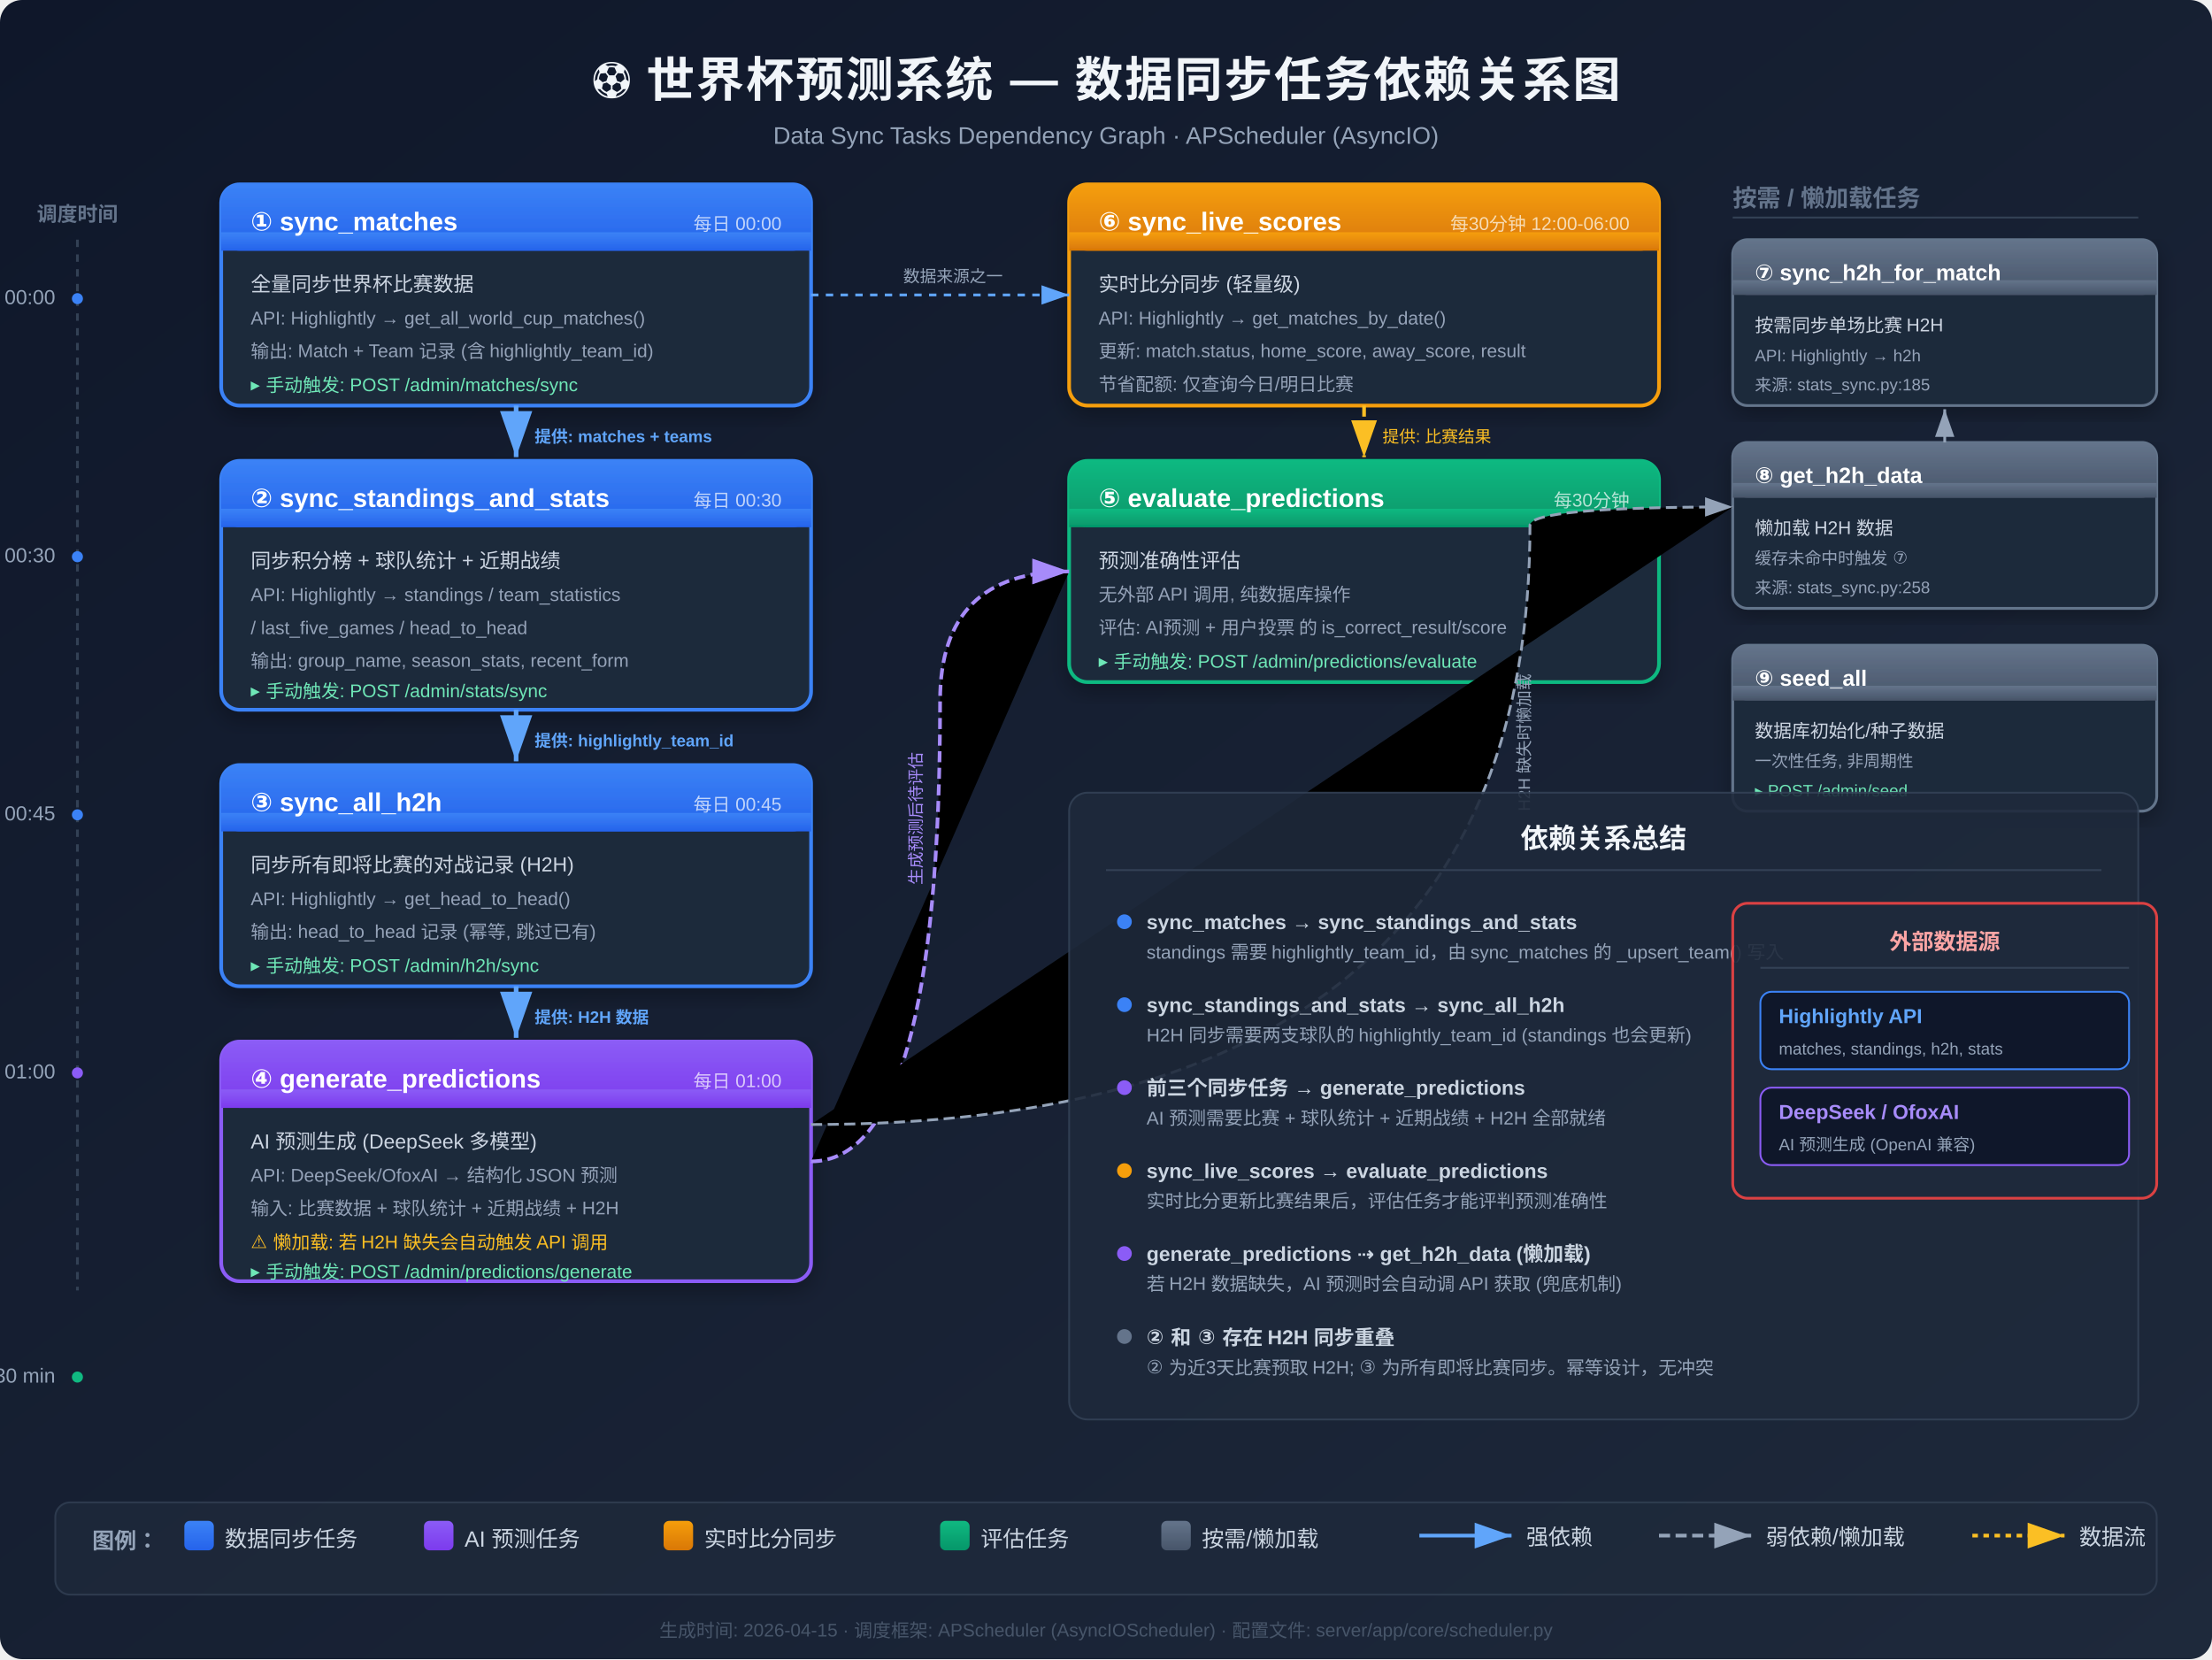
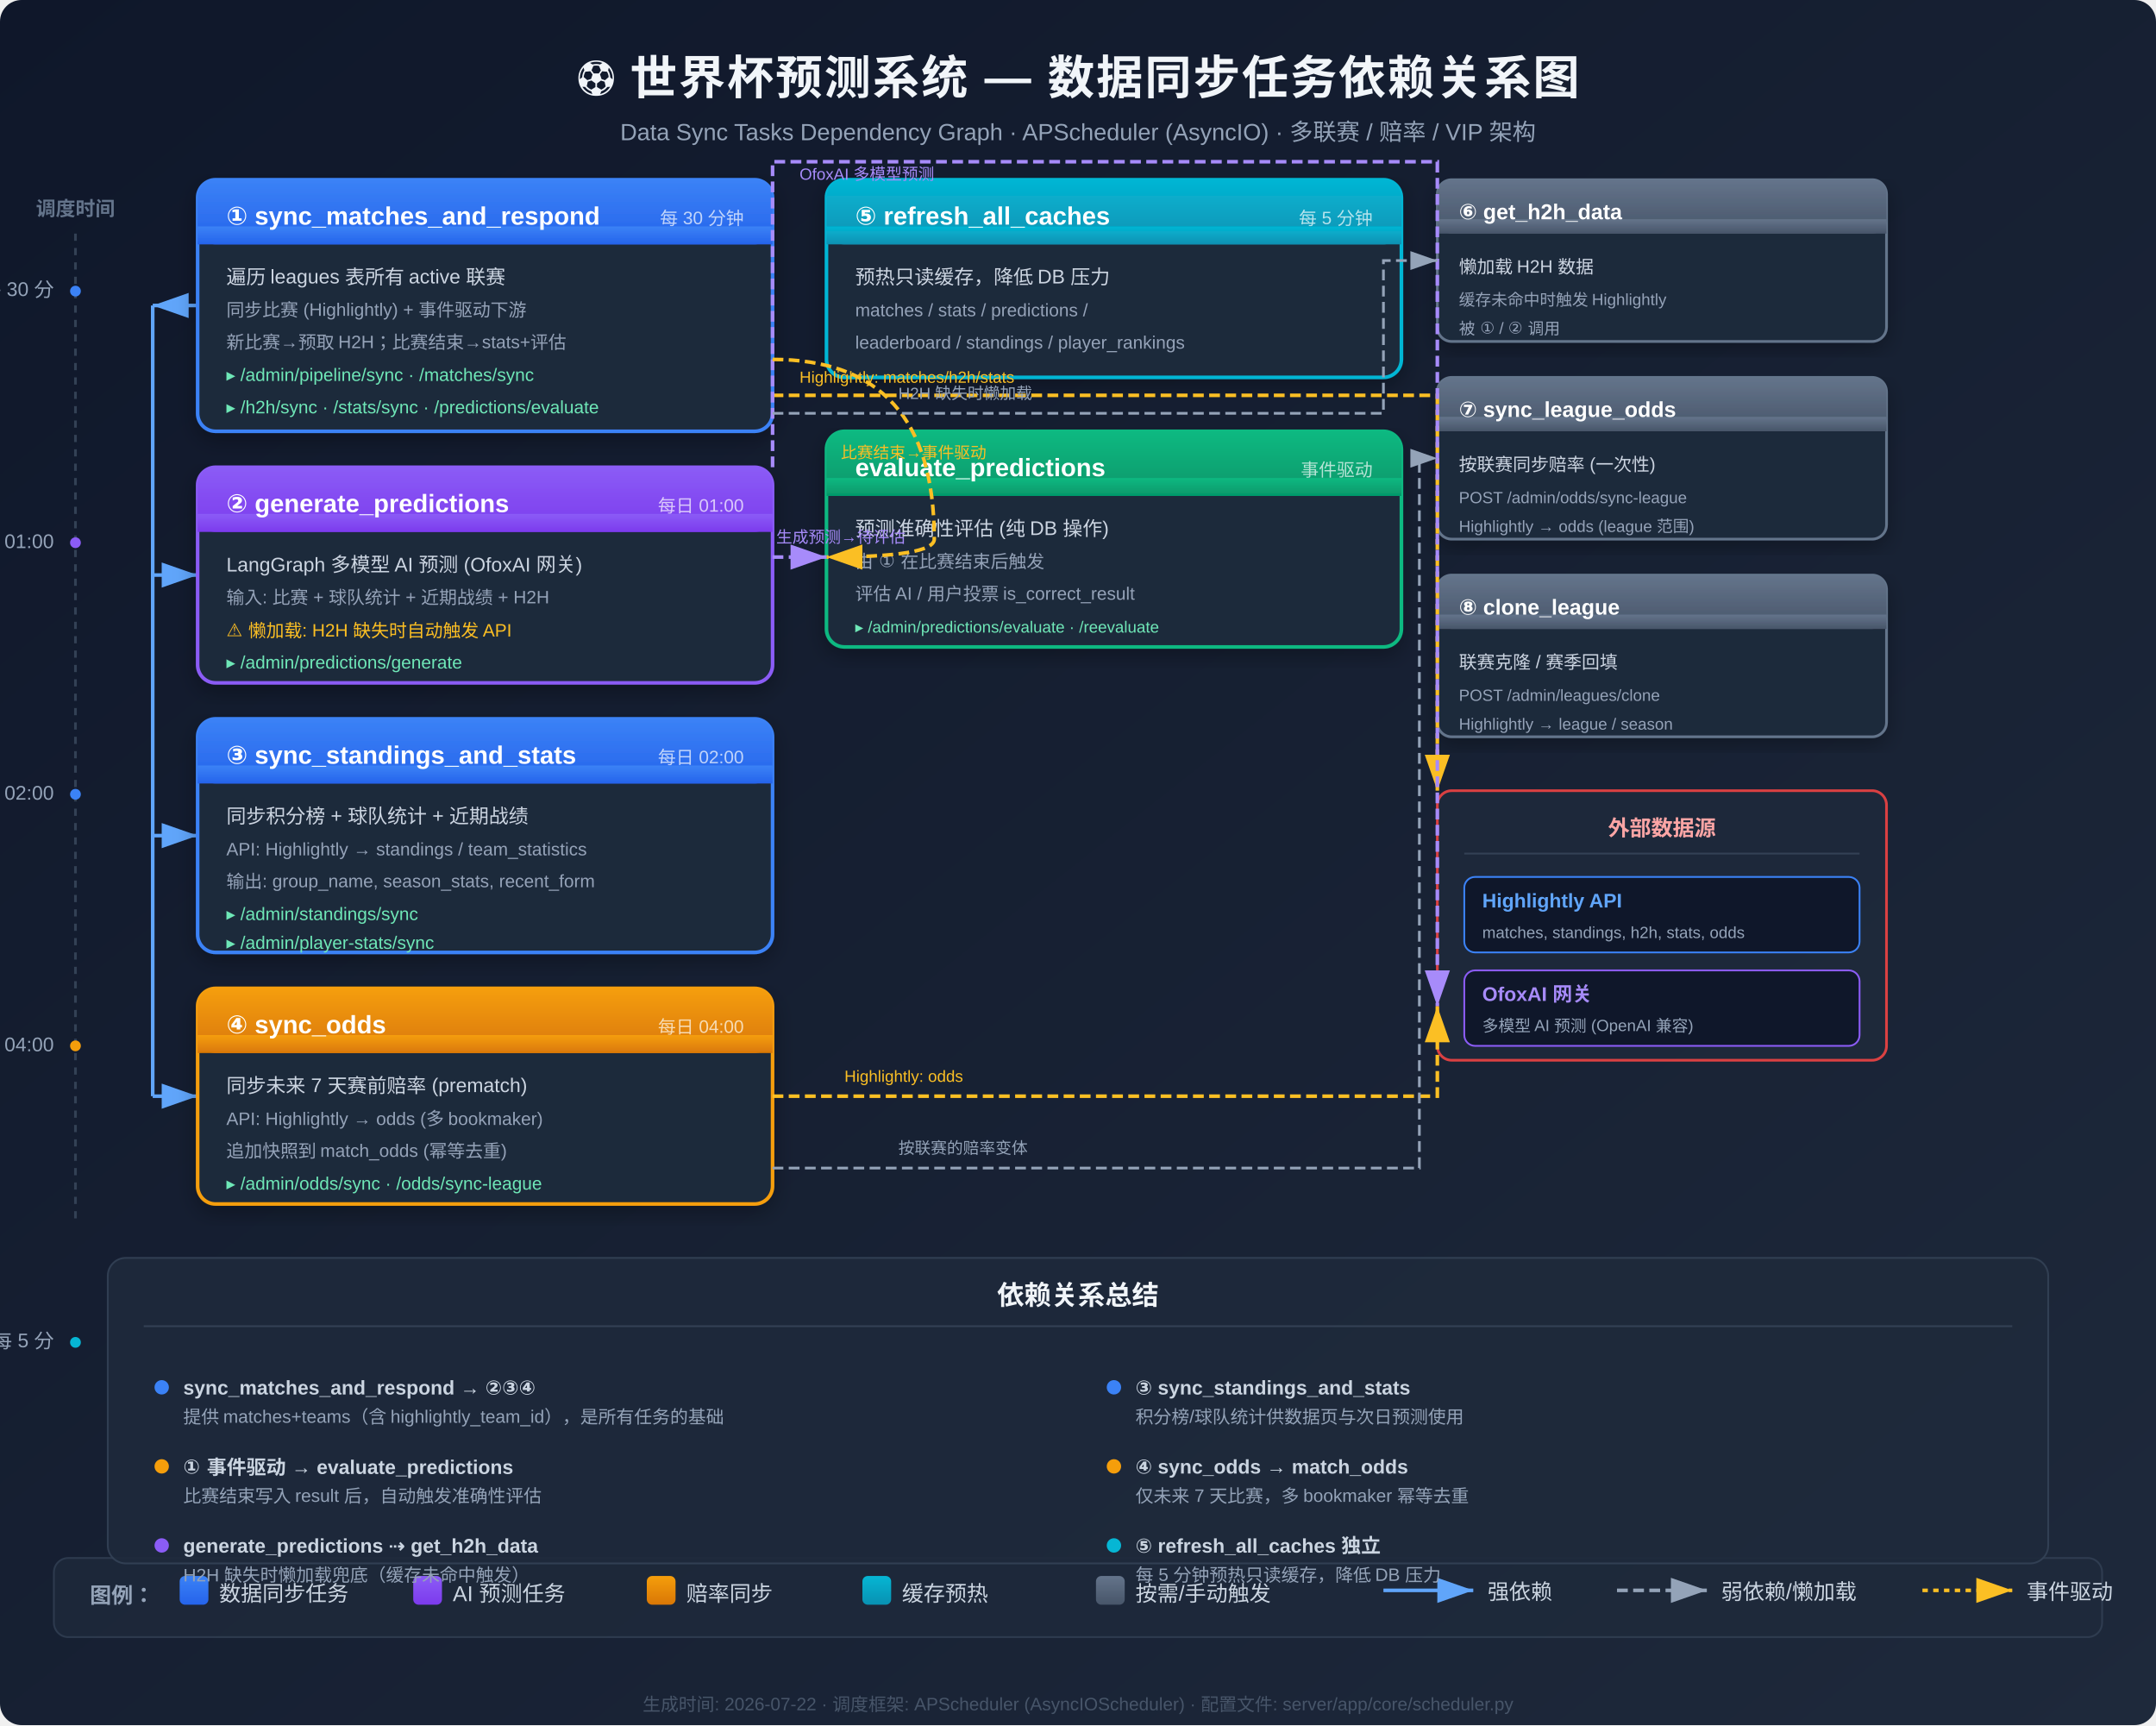
- <svg xmlns="http://www.w3.org/2000/svg" viewBox="0 0 1200 900" font-family="'Segoe UI', 'Microsoft YaHei', Arial, sans-serif">
+ <svg xmlns="http://www.w3.org/2000/svg" viewBox="0 0 1200 960" font-family="'Segoe UI', 'Microsoft YaHei', Arial, sans-serif">
  <defs>
    <linearGradient id="bgGrad" x1="0%" y1="0%" x2="100%" y2="100%">
      <stop offset="0%" style="stop-color:#0f172a" />
      <stop offset="100%" style="stop-color:#1e293b" />
    </linearGradient>
    <linearGradient id="syncGrad" x1="0%" y1="0%" x2="0%" y2="100%">
      <stop offset="0%" style="stop-color:#3b82f6" />
      <stop offset="100%" style="stop-color:#2563eb" />
    </linearGradient>
    <linearGradient id="aiGrad" x1="0%" y1="0%" x2="0%" y2="100%">
      <stop offset="0%" style="stop-color:#8b5cf6" />
      <stop offset="100%" style="stop-color:#7c3aed" />
    </linearGradient>
    <linearGradient id="liveGrad" x1="0%" y1="0%" x2="0%" y2="100%">
      <stop offset="0%" style="stop-color:#f59e0b" />
      <stop offset="100%" style="stop-color:#d97706" />
    </linearGradient>
    <linearGradient id="evalGrad" x1="0%" y1="0%" x2="0%" y2="100%">
      <stop offset="0%" style="stop-color:#10b981" />
      <stop offset="100%" style="stop-color:#059669" />
    </linearGradient>
+     <linearGradient id="cacheGrad" x1="0%" y1="0%" x2="0%" y2="100%">
+       <stop offset="0%" style="stop-color:#06b6d4" />
+       <stop offset="100%" style="stop-color:#0891b2" />
+     </linearGradient>
    <linearGradient id="ondemandGrad" x1="0%" y1="0%" x2="0%" y2="100%">
      <stop offset="0%" style="stop-color:#64748b" />
      <stop offset="100%" style="stop-color:#475569" />
    </linearGradient>
    <filter id="shadow" x="-5%" y="-5%" width="115%" height="115%">
      <feDropShadow dx="0" dy="4" stdDeviation="6" flood-color="#000" flood-opacity="0.3" />
    </filter>
-     <filter id="glow" x="-20%" y="-20%" width="140%" height="140%">
-       <feGaussianBlur stdDeviation="3" result="blur" />
-       <feMerge>
-         <feMergeNode in="blur" />
-         <feMergeNode in="SourceGraphic" />
-       </feMerge>
-     </filter>
    <marker id="arrowBlue" markerWidth="10" markerHeight="7" refX="10" refY="3.5" orient="auto">
      <polygon points="0 0, 10 3.5, 0 7" fill="#60a5fa" />
    </marker>
    <marker id="arrowPurple" markerWidth="10" markerHeight="7" refX="10" refY="3.5" orient="auto">
      <polygon points="0 0, 10 3.5, 0 7" fill="#a78bfa" />
    </marker>
    <marker id="arrowGreen" markerWidth="10" markerHeight="7" refX="10" refY="3.5" orient="auto">
      <polygon points="0 0, 10 3.5, 0 7" fill="#6ee7b7" />
    </marker>
    <marker id="arrowOrange" markerWidth="10" markerHeight="7" refX="10" refY="3.5" orient="auto">
      <polygon points="0 0, 10 3.5, 0 7" fill="#fbbf24" />
    </marker>
+     <marker id="arrowCyan" markerWidth="10" markerHeight="7" refX="10" refY="3.5" orient="auto">
+       <polygon points="0 0, 10 3.5, 0 7" fill="#22d3ee" />
+     </marker>
    <marker id="arrowGray" markerWidth="10" markerHeight="7" refX="10" refY="3.5" orient="auto">
      <polygon points="0 0, 10 3.5, 0 7" fill="#94a3b8" />
    </marker>
  </defs>
-   <rect width="1200" height="900" fill="url(#bgGrad)" rx="12" />
+   <rect width="1200" height="960" fill="url(#bgGrad)" rx="12" />
  <text x="600" y="52" text-anchor="middle" fill="#f1f5f9" font-size="26" font-weight="700" letter-spacing="1">
    ⚽ 世界杯预测系统 — 数据同步任务依赖关系图
  </text>
  <text x="600" y="78" text-anchor="middle" fill="#94a3b8" font-size="13">
-     Data Sync Tasks Dependency Graph · APScheduler (AsyncIO)
+     Data Sync Tasks Dependency Graph · APScheduler (AsyncIO) · 多联赛 / 赔率 / VIP 架构
  </text>
-   <g transform="translate(30, 830)">
-     <rect x="0" y="-15" width="1140" height="50" rx="8" fill="#1e293b" stroke="#334155" stroke-width="1" opacity="0.8" />
+   <g transform="translate(30, 882)">
+     <rect x="0" y="-15" width="1140" height="44" rx="8" fill="#1e293b" stroke="#334155" stroke-width="1" opacity="0.8" />
    <text x="20" y="10" fill="#94a3b8" font-size="12" font-weight="600">图例：</text>
    <rect x="70" y="-5" width="16" height="16" rx="3" fill="url(#syncGrad)" />
    <text x="92" y="9" fill="#cbd5e1" font-size="12">数据同步任务</text>
    <rect x="200" y="-5" width="16" height="16" rx="3" fill="url(#aiGrad)" />
    <text x="222" y="9" fill="#cbd5e1" font-size="12">AI 预测任务</text>
    <rect x="330" y="-5" width="16" height="16" rx="3" fill="url(#liveGrad)" />
-     <text x="352" y="9" fill="#cbd5e1" font-size="12">实时比分同步</text>
-     <rect x="480" y="-5" width="16" height="16" rx="3" fill="url(#evalGrad)" />
-     <text x="502" y="9" fill="#cbd5e1" font-size="12">评估任务</text>
-     <rect x="600" y="-5" width="16" height="16" rx="3" fill="url(#ondemandGrad)" />
-     <text x="622" y="9" fill="#cbd5e1" font-size="12">按需/懒加载</text>
+     <text x="352" y="9" fill="#cbd5e1" font-size="12">赔率同步</text>
+     <rect x="450" y="-5" width="16" height="16" rx="3" fill="url(#cacheGrad)" />
+     <text x="472" y="9" fill="#cbd5e1" font-size="12">缓存预热</text>
+     <rect x="580" y="-5" width="16" height="16" rx="3" fill="url(#ondemandGrad)" />
+     <text x="602" y="9" fill="#cbd5e1" font-size="12">按需/手动触发</text>
    <line x1="740" y1="3" x2="790" y2="3" stroke="#60a5fa" stroke-width="2" marker-end="url(#arrowBlue)" />
    <text x="798" y="8" fill="#cbd5e1" font-size="12">强依赖</text>
    <line x1="870" y1="3" x2="920" y2="3" stroke="#94a3b8" stroke-width="2" stroke-dasharray="6,3" marker-end="url(#arrowGray)" />
    <text x="928" y="8" fill="#cbd5e1" font-size="12">弱依赖/懒加载</text>
    <line x1="1040" y1="3" x2="1090" y2="3" stroke="#fbbf24" stroke-width="2" stroke-dasharray="3,3" marker-end="url(#arrowOrange)" />
-     <text x="1098" y="8" fill="#cbd5e1" font-size="12">数据流</text>
+     <text x="1098" y="8" fill="#cbd5e1" font-size="12">事件驱动</text>
  </g>
  <g transform="translate(42, 120)">
    <text x="0" y="0" fill="#64748b" font-size="11" font-weight="600" text-anchor="middle">调度时间</text>
-     <line x1="0" y1="10" x2="0" y2="580" stroke="#334155" stroke-width="1.5" stroke-dasharray="4,4" />
+     <line x1="0" y1="10" x2="0" y2="560" stroke="#334155" stroke-width="1.5" stroke-dasharray="4,4" />
    <g fill="#94a3b8" font-size="11" text-anchor="end">
-       <text x="-12" y="45">00:00</text>
+       <text x="-12" y="45">每 30 分</text>
      <circle cx="0" cy="42" r="3" fill="#3b82f6" />
-       <text x="-12" y="185">00:30</text>
-       <circle cx="0" cy="182" r="3" fill="#3b82f6" />
-       <text x="-12" y="325">00:45</text>
+       <text x="-12" y="185">01:00</text>
+       <circle cx="0" cy="182" r="3" fill="#8b5cf6" />
+       <text x="-12" y="325">02:00</text>
      <circle cx="0" cy="322" r="3" fill="#3b82f6" />
-       <text x="-12" y="465">01:00</text>
-       <circle cx="0" cy="462" r="3" fill="#8b5cf6" />
+       <text x="-12" y="465">04:00</text>
+       <circle cx="0" cy="462" r="3" fill="#f59e0b" />
+       <text x="-12" y="630">每 5 分</text>
+       <circle cx="0" cy="627" r="3" fill="#06b6d4" />
    </g>
-     <text x="-12" y="630" fill="#94a3b8" font-size="11" text-anchor="end">*/30 min</text>
-     <circle cx="0" cy="627" r="3" fill="#10b981" />
-   </g>
-   <g transform="translate(120, 100)" filter="url(#shadow)">
-     <rect width="320" height="120" rx="10" fill="#1e293b" stroke="#3b82f6" stroke-width="2" />
+   </g>
+   <line x1="85" y1="170" x2="85" y2="610" stroke="#60a5fa" stroke-width="2" />
+   <line x1="110" y1="170" x2="85" y2="170" stroke="#60a5fa" stroke-width="2" marker-end="url(#arrowBlue)" />
+   <line x1="85" y1="320" x2="110" y2="320" stroke="#60a5fa" stroke-width="2" marker-end="url(#arrowBlue)" />
+   <line x1="85" y1="465" x2="110" y2="465" stroke="#60a5fa" stroke-width="2" marker-end="url(#arrowBlue)" />
+   <line x1="85" y1="610" x2="110" y2="610" stroke="#60a5fa" stroke-width="2" marker-end="url(#arrowBlue)" />
+   <g transform="translate(110, 100)" filter="url(#shadow)">
+     <rect width="320" height="140" rx="10" fill="#1e293b" stroke="#3b82f6" stroke-width="2" />
    <rect width="320" height="36" rx="10" fill="url(#syncGrad)" />
    <rect y="26" width="320" height="10" fill="url(#syncGrad)" />
-     <text x="16" y="25" fill="white" font-size="14" font-weight="700">① sync_matches</text>
-     <text x="304" y="25" fill="rgba(255,255,255,0.7)" font-size="10" text-anchor="end">每日 00:00</text>
-     <text x="16" y="58" fill="#cbd5e1" font-size="11">全量同步世界杯比赛数据</text>
-     <text x="16" y="76" fill="#94a3b8" font-size="10">API: Highlightly → get_all_world_cup_matches()</text>
-     <text x="16" y="94" fill="#94a3b8" font-size="10">输出: Match + Team 记录 (含 highlightly_team_id)</text>
-     <text x="16" y="112" fill="#6ee7b7" font-size="10">▸ 手动触发: POST /admin/matches/sync</text>
-   </g>
-   <line x1="280" y1="220" x2="280" y2="248" stroke="#60a5fa" stroke-width="2.5" marker-end="url(#arrowBlue)" />
-   <text x="290" y="240" fill="#60a5fa" font-size="9" font-weight="600">提供: matches + teams</text>
-   <g transform="translate(120, 250)" filter="url(#shadow)">
-     <rect width="320" height="135" rx="10" fill="#1e293b" stroke="#3b82f6" stroke-width="2" />
+     <text x="16" y="25" fill="white" font-size="14" font-weight="700">① sync_matches_and_respond</text>
+     <text x="304" y="25" fill="rgba(255,255,255,0.7)" font-size="10" text-anchor="end">每 30 分钟</text>
+     <text x="16" y="58" fill="#cbd5e1" font-size="11">遍历 leagues 表所有 active 联赛</text>
+     <text x="16" y="76" fill="#94a3b8" font-size="10">同步比赛 (Highlightly) + 事件驱动下游</text>
+     <text x="16" y="94" fill="#94a3b8" font-size="10">新比赛→预取 H2H；比赛结束→stats+评估</text>
+     <text x="16" y="112" fill="#6ee7b7" font-size="10">▸ /admin/pipeline/sync · /matches/sync</text>
+     <text x="16" y="130" fill="#6ee7b7" font-size="10">▸ /h2h/sync · /stats/sync · /predictions/evaluate</text>
+   </g>
+   <g transform="translate(110, 260)" filter="url(#shadow)">
+     <rect width="320" height="120" rx="10" fill="#1e293b" stroke="#8b5cf6" stroke-width="2" />
+     <rect width="320" height="36" rx="10" fill="url(#aiGrad)" />
+     <rect y="26" width="320" height="10" fill="url(#aiGrad)" />
+     <text x="16" y="25" fill="white" font-size="14" font-weight="700">② generate_predictions</text>
+     <text x="304" y="25" fill="rgba(255,255,255,0.7)" font-size="10" text-anchor="end">每日 01:00</text>
+     <text x="16" y="58" fill="#cbd5e1" font-size="11">LangGraph 多模型 AI 预测 (OfoxAI 网关)</text>
+     <text x="16" y="76" fill="#94a3b8" font-size="10">输入: 比赛 + 球队统计 + 近期战绩 + H2H</text>
+     <text x="16" y="94" fill="#fbbf24" font-size="10">⚠ 懒加载: H2H 缺失时自动触发 API</text>
+     <text x="16" y="112" fill="#6ee7b7" font-size="10">▸ /admin/predictions/generate</text>
+   </g>
+   <g transform="translate(110, 400)" filter="url(#shadow)">
+     <rect width="320" height="130" rx="10" fill="#1e293b" stroke="#3b82f6" stroke-width="2" />
    <rect width="320" height="36" rx="10" fill="url(#syncGrad)" />
    <rect y="26" width="320" height="10" fill="url(#syncGrad)" />
-     <text x="16" y="25" fill="white" font-size="14" font-weight="700">② sync_standings_and_stats</text>
-     <text x="304" y="25" fill="rgba(255,255,255,0.7)" font-size="10" text-anchor="end">每日 00:30</text>
+     <text x="16" y="25" fill="white" font-size="14" font-weight="700">③ sync_standings_and_stats</text>
+     <text x="304" y="25" fill="rgba(255,255,255,0.7)" font-size="10" text-anchor="end">每日 02:00</text>
    <text x="16" y="58" fill="#cbd5e1" font-size="11">同步积分榜 + 球队统计 + 近期战绩</text>
    <text x="16" y="76" fill="#94a3b8" font-size="10">API: Highlightly → standings / team_statistics</text>
-     <text x="16" y="94" fill="#94a3b8" font-size="10">  / last_five_games / head_to_head</text>
-     <text x="16" y="112" fill="#94a3b8" font-size="10">输出: group_name, season_stats, recent_form</text>
-     <text x="16" y="128" fill="#6ee7b7" font-size="10">▸ 手动触发: POST /admin/stats/sync</text>
-   </g>
-   <line x1="280" y1="385" x2="280" y2="413" stroke="#60a5fa" stroke-width="2.5" marker-end="url(#arrowBlue)" />
-   <text x="290" y="405" fill="#60a5fa" font-size="9" font-weight="600">提供: highlightly_team_id</text>
-   <g transform="translate(120, 415)" filter="url(#shadow)">
-     <rect width="320" height="120" rx="10" fill="#1e293b" stroke="#3b82f6" stroke-width="2" />
-     <rect width="320" height="36" rx="10" fill="url(#syncGrad)" />
-     <rect y="26" width="320" height="10" fill="url(#syncGrad)" />
-     <text x="16" y="25" fill="white" font-size="14" font-weight="700">③ sync_all_h2h</text>
-     <text x="304" y="25" fill="rgba(255,255,255,0.7)" font-size="10" text-anchor="end">每日 00:45</text>
-     <text x="16" y="58" fill="#cbd5e1" font-size="11">同步所有即将比赛的对战记录 (H2H)</text>
-     <text x="16" y="76" fill="#94a3b8" font-size="10">API: Highlightly → get_head_to_head()</text>
-     <text x="16" y="94" fill="#94a3b8" font-size="10">输出: head_to_head 记录 (幂等, 跳过已有)</text>
-     <text x="16" y="112" fill="#6ee7b7" font-size="10">▸ 手动触发: POST /admin/h2h/sync</text>
-   </g>
-   <line x1="280" y1="535" x2="280" y2="563" stroke="#60a5fa" stroke-width="2.5" marker-end="url(#arrowBlue)" />
-   <text x="290" y="555" fill="#60a5fa" font-size="9" font-weight="600">提供: H2H 数据</text>
-   <g transform="translate(120, 565)" filter="url(#shadow)">
-     <rect width="320" height="130" rx="10" fill="#1e293b" stroke="#8b5cf6" stroke-width="2" />
-     <rect width="320" height="36" rx="10" fill="url(#aiGrad)" />
-     <rect y="26" width="320" height="10" fill="url(#aiGrad)" />
-     <text x="16" y="25" fill="white" font-size="14" font-weight="700">④ generate_predictions</text>
-     <text x="304" y="25" fill="rgba(255,255,255,0.7)" font-size="10" text-anchor="end">每日 01:00</text>
-     <text x="16" y="58" fill="#cbd5e1" font-size="11">AI 预测生成 (DeepSeek 多模型)</text>
-     <text x="16" y="76" fill="#94a3b8" font-size="10">API: DeepSeek/OfoxAI → 结构化 JSON 预测</text>
-     <text x="16" y="94" fill="#94a3b8" font-size="10">输入: 比赛数据 + 球队统计 + 近期战绩 + H2H</text>
-     <text x="16" y="112" fill="#fbbf24" font-size="10">⚠ 懒加载: 若 H2H 缺失会自动触发 API 调用</text>
-     <text x="16" y="128" fill="#6ee7b7" font-size="10">▸ 手动触发: POST /admin/predictions/generate</text>
-   </g>
-   <g transform="translate(580, 100)" filter="url(#shadow)">
+     <text x="16" y="94" fill="#94a3b8" font-size="10">输出: group_name, season_stats, recent_form</text>
+     <text x="16" y="112" fill="#6ee7b7" font-size="10">▸ /admin/standings/sync</text>
+     <text x="16" y="128" fill="#6ee7b7" font-size="10">▸ /admin/player-stats/sync</text>
+   </g>
+   <g transform="translate(110, 550)" filter="url(#shadow)">
    <rect width="320" height="120" rx="10" fill="#1e293b" stroke="#f59e0b" stroke-width="2" />
    <rect width="320" height="36" rx="10" fill="url(#liveGrad)" />
    <rect y="26" width="320" height="10" fill="url(#liveGrad)" />
-     <text x="16" y="25" fill="white" font-size="14" font-weight="700">⑥ sync_live_scores</text>
-     <text x="304" y="25" fill="rgba(255,255,255,0.7)" font-size="10" text-anchor="end">每30分钟 12:00-06:00</text>
-     <text x="16" y="58" fill="#cbd5e1" font-size="11">实时比分同步 (轻量级)</text>
-     <text x="16" y="76" fill="#94a3b8" font-size="10">API: Highlightly → get_matches_by_date()</text>
-     <text x="16" y="94" fill="#94a3b8" font-size="10">更新: match.status, home_score, away_score, result</text>
-     <text x="16" y="112" fill="#94a3b8" font-size="10">节省配额: 仅查询今日/明日比赛</text>
-   </g>
-   <path d="M740,220 L740,248" stroke="#fbbf24" stroke-width="2" stroke-dasharray="6,3" marker-end="url(#arrowOrange)" />
-   <text x="750" y="240" fill="#fbbf24" font-size="9">提供: 比赛结果</text>
-   <path d="M440,160 L580,160" stroke="#60a5fa" stroke-width="1.5" stroke-dasharray="4,4" marker-end="url(#arrowBlue)" />
-   <text x="490" y="153" fill="#94a3b8" font-size="9">数据来源之一</text>
-   <g transform="translate(580, 250)" filter="url(#shadow)">
+     <text x="16" y="25" fill="white" font-size="14" font-weight="700">④ sync_odds</text>
+     <text x="304" y="25" fill="rgba(255,255,255,0.7)" font-size="10" text-anchor="end">每日 04:00</text>
+     <text x="16" y="58" fill="#cbd5e1" font-size="11">同步未来 7 天赛前赔率 (prematch)</text>
+     <text x="16" y="76" fill="#94a3b8" font-size="10">API: Highlightly → odds (多 bookmaker)</text>
+     <text x="16" y="94" fill="#94a3b8" font-size="10">追加快照到 match_odds (幂等去重)</text>
+     <text x="16" y="112" fill="#6ee7b7" font-size="10">▸ /admin/odds/sync · /odds/sync-league</text>
+   </g>
+   <g transform="translate(460, 100)" filter="url(#shadow)">
+     <rect width="320" height="110" rx="10" fill="#1e293b" stroke="#06b6d4" stroke-width="2" />
+     <rect width="320" height="36" rx="10" fill="url(#cacheGrad)" />
+     <rect y="26" width="320" height="10" fill="url(#cacheGrad)" />
+     <text x="16" y="25" fill="white" font-size="14" font-weight="700">⑤ refresh_all_caches</text>
+     <text x="304" y="25" fill="rgba(255,255,255,0.7)" font-size="10" text-anchor="end">每 5 分钟</text>
+     <text x="16" y="58" fill="#cbd5e1" font-size="11">预热只读缓存，降低 DB 压力</text>
+     <text x="16" y="76" fill="#94a3b8" font-size="10">matches / stats / predictions /</text>
+     <text x="16" y="94" fill="#94a3b8" font-size="10">leaderboard / standings / player_rankings</text>
+   </g>
+   <g transform="translate(460, 240)" filter="url(#shadow)">
    <rect width="320" height="120" rx="10" fill="#1e293b" stroke="#10b981" stroke-width="2" />
    <rect width="320" height="36" rx="10" fill="url(#evalGrad)" />
    <rect y="26" width="320" height="10" fill="url(#evalGrad)" />
-     <text x="16" y="25" fill="white" font-size="14" font-weight="700">⑤ evaluate_predictions</text>
-     <text x="304" y="25" fill="rgba(255,255,255,0.7)" font-size="10" text-anchor="end">每30分钟</text>
-     <text x="16" y="58" fill="#cbd5e1" font-size="11">预测准确性评估</text>
-     <text x="16" y="76" fill="#94a3b8" font-size="10">无外部 API 调用, 纯数据库操作</text>
-     <text x="16" y="94" fill="#94a3b8" font-size="10">评估: AI预测 + 用户投票 的 is_correct_result/score</text>
-     <text x="16" y="112" fill="#6ee7b7" font-size="10">▸ 手动触发: POST /admin/predictions/evaluate</text>
-   </g>
-   <path d="M440,630 Q510,630 510,380 Q510,310 580,310" stroke="#a78bfa" stroke-width="2" stroke-dasharray="6,3" marker-end="url(#arrowPurple)" />
-   <text x="500" y="480" fill="#a78bfa" font-size="9" transform="rotate(-90, 500, 480)">生成预测后待评估</text>
-   <text x="940" y="112" fill="#64748b" font-size="13" font-weight="600">按需 / 懒加载任务</text>
-   <line x1="940" y1="118" x2="1160" y2="118" stroke="#334155" stroke-width="1" />
-   <g transform="translate(940, 130)" filter="url(#shadow)">
-     <rect width="230" height="90" rx="8" fill="#1e293b" stroke="#64748b" stroke-width="1.5" />
-     <rect width="230" height="30" rx="8" fill="url(#ondemandGrad)" />
-     <rect y="22" width="230" height="8" fill="url(#ondemandGrad)" />
-     <text x="12" y="22" fill="white" font-size="12" font-weight="600">⑦ sync_h2h_for_match</text>
-     <text x="12" y="50" fill="#cbd5e1" font-size="10">按需同步单场比赛 H2H</text>
-     <text x="12" y="66" fill="#94a3b8" font-size="9">API: Highlightly → h2h</text>
-     <text x="12" y="82" fill="#94a3b8" font-size="9">来源: stats_sync.py:185</text>
-   </g>
-   <g transform="translate(940, 240)" filter="url(#shadow)">
-     <rect width="230" height="90" rx="8" fill="#1e293b" stroke="#64748b" stroke-width="1.5" />
-     <rect width="230" height="30" rx="8" fill="url(#ondemandGrad)" />
-     <rect y="22" width="230" height="8" fill="url(#ondemandGrad)" />
-     <text x="12" y="22" fill="white" font-size="12" font-weight="600">⑧ get_h2h_data</text>
-     <text x="12" y="50" fill="#cbd5e1" font-size="10">懒加载 H2H 数据</text>
-     <text x="12" y="66" fill="#94a3b8" font-size="9">缓存未命中时触发 ⑦</text>
-     <text x="12" y="82" fill="#94a3b8" font-size="9">来源: stats_sync.py:258</text>
-   </g>
-   <g transform="translate(940, 350)" filter="url(#shadow)">
-     <rect width="230" height="90" rx="8" fill="#1e293b" stroke="#64748b" stroke-width="1.5" />
-     <rect width="230" height="30" rx="8" fill="url(#ondemandGrad)" />
-     <rect y="22" width="230" height="8" fill="url(#ondemandGrad)" />
-     <text x="12" y="22" fill="white" font-size="12" font-weight="600">⑨ seed_all</text>
-     <text x="12" y="50" fill="#cbd5e1" font-size="10">数据库初始化/种子数据</text>
-     <text x="12" y="66" fill="#94a3b8" font-size="9">一次性任务, 非周期性</text>
-     <text x="12" y="82" fill="#6ee7b7" font-size="9">▸ POST /admin/seed</text>
-   </g>
-   <path d="M440,610 Q830,610 830,285 Q830,275 940,275" stroke="#94a3b8" stroke-width="1.5" stroke-dasharray="6,3" marker-end="url(#arrowGray)" />
-   <text x="830" y="440" fill="#94a3b8" font-size="9" transform="rotate(-90, 830, 440)">H2H 缺失时懒加载</text>
-   <path d="M1055,240 L1055,222" stroke="#94a3b8" stroke-width="1.5" stroke-dasharray="4,3" marker-end="url(#arrowGray)" />
-   <g transform="translate(580, 430)">
-     <rect width="580" height="340" rx="10" fill="#1e293b" stroke="#334155" stroke-width="1" opacity="0.9" />
-     <text x="290" y="30" text-anchor="middle" fill="#f1f5f9" font-size="15" font-weight="700">依赖关系总结</text>
-     <line x1="20" y1="42" x2="560" y2="42" stroke="#334155" stroke-width="1" />
-     <circle cx="30" cy="70" r="4" fill="#3b82f6" />
-     <text x="42" y="74" fill="#cbd5e1" font-size="11" font-weight="600">sync_matches → sync_standings_and_stats</text>
-     <text x="42" y="90" fill="#94a3b8" font-size="10">standings 需要 highlightly_team_id，由 sync_matches 的 _upsert_team() 写入</text>
-     <circle cx="30" cy="115" r="4" fill="#3b82f6" />
-     <text x="42" y="119" fill="#cbd5e1" font-size="11" font-weight="600">sync_standings_and_stats → sync_all_h2h</text>
-     <text x="42" y="135" fill="#94a3b8" font-size="10">H2H 同步需要两支球队的 highlightly_team_id (standings 也会更新)</text>
+     <text x="16" y="25" fill="white" font-size="14" font-weight="700">evaluate_predictions</text>
+     <text x="304" y="25" fill="rgba(255,255,255,0.7)" font-size="10" text-anchor="end">事件驱动</text>
+     <text x="16" y="58" fill="#cbd5e1" font-size="11">预测准确性评估 (纯 DB 操作)</text>
+     <text x="16" y="76" fill="#94a3b8" font-size="10">由 ① 在比赛结束后触发</text>
+     <text x="16" y="94" fill="#94a3b8" font-size="10">评估 AI / 用户投票 is_correct_result</text>
+     <text x="16" y="112" fill="#6ee7b7" font-size="9">▸ /admin/predictions/evaluate · /reevaluate</text>
+   </g>
+   <g transform="translate(800, 100)" filter="url(#shadow)">
+     <rect width="250" height="90" rx="8" fill="#1e293b" stroke="#64748b" stroke-width="1.5" />
+     <rect width="250" height="30" rx="8" fill="url(#ondemandGrad)" />
+     <rect y="22" width="250" height="8" fill="url(#ondemandGrad)" />
+     <text x="12" y="22" fill="white" font-size="12" font-weight="600">⑥ get_h2h_data</text>
+     <text x="12" y="52" fill="#cbd5e1" font-size="10">懒加载 H2H 数据</text>
+     <text x="12" y="70" fill="#94a3b8" font-size="9">缓存未命中时触发 Highlightly</text>
+     <text x="12" y="86" fill="#94a3b8" font-size="9">被 ① / ② 调用</text>
+   </g>
+   <g transform="translate(800, 210)" filter="url(#shadow)">
+     <rect width="250" height="90" rx="8" fill="#1e293b" stroke="#64748b" stroke-width="1.5" />
+     <rect width="250" height="30" rx="8" fill="url(#ondemandGrad)" />
+     <rect y="22" width="250" height="8" fill="url(#ondemandGrad)" />
+     <text x="12" y="22" fill="white" font-size="12" font-weight="600">⑦ sync_league_odds</text>
+     <text x="12" y="52" fill="#cbd5e1" font-size="10">按联赛同步赔率 (一次性)</text>
+     <text x="12" y="70" fill="#94a3b8" font-size="9">POST /admin/odds/sync-league</text>
+     <text x="12" y="86" fill="#94a3b8" font-size="9">Highlightly → odds (league 范围)</text>
+   </g>
+   <g transform="translate(800, 320)" filter="url(#shadow)">
+     <rect width="250" height="90" rx="8" fill="#1e293b" stroke="#64748b" stroke-width="1.5" />
+     <rect width="250" height="30" rx="8" fill="url(#ondemandGrad)" />
+     <rect y="22" width="250" height="8" fill="url(#ondemandGrad)" />
+     <text x="12" y="22" fill="white" font-size="12" font-weight="600">⑧ clone_league</text>
+     <text x="12" y="52" fill="#cbd5e1" font-size="10">联赛克隆 / 赛季回填</text>
+     <text x="12" y="70" fill="#94a3b8" font-size="9">POST /admin/leagues/clone</text>
+     <text x="12" y="86" fill="#94a3b8" font-size="9">Highlightly → league / season</text>
+   </g>
+   <g transform="translate(800, 440)">
+     <rect width="250" height="150" rx="8" fill="#1e293b" stroke="#ef4444" stroke-width="1.5" opacity="0.9" />
+     <text x="125" y="25" text-anchor="middle" fill="#fca5a5" font-size="12" font-weight="600">外部数据源</text>
+     <line x1="15" y1="35" x2="235" y2="35" stroke="#334155" stroke-width="1" />
+     <rect x="15" y="48" width="220" height="42" rx="6" fill="#0f172a" stroke="#3b82f6" stroke-width="1" />
+     <text x="25" y="65" fill="#60a5fa" font-size="11" font-weight="600">Highlightly API</text>
+     <text x="25" y="82" fill="#94a3b8" font-size="9">matches, standings, h2h, stats, odds</text>
+     <rect x="15" y="100" width="220" height="42" rx="6" fill="#0f172a" stroke="#8b5cf6" stroke-width="1" />
+     <text x="25" y="117" fill="#a78bfa" font-size="11" font-weight="600">OfoxAI 网关</text>
+     <text x="25" y="134" fill="#94a3b8" font-size="9">多模型 AI 预测 (OpenAI 兼容)</text>
+   </g>
+   <path d="M430,220 L800,220 L800,440" stroke="#fbbf24" stroke-width="2" stroke-dasharray="6,3" fill="none" marker-end="url(#arrowOrange)" />
+   <text x="445" y="213" fill="#fbbf24" font-size="9">Highlightly: matches/h2h/stats</text>
+   <path d="M430,260 L430,90 L800,90 L800,560" stroke="#a78bfa" stroke-width="2" stroke-dasharray="6,3" fill="none" marker-end="url(#arrowPurple)" />
+   <text x="445" y="100" fill="#a78bfa" font-size="9">OfoxAI 多模型预测</text>
+   <path d="M430,610 L800,610 L800,560" stroke="#fbbf24" stroke-width="2" stroke-dasharray="6,3" fill="none" marker-end="url(#arrowOrange)" />
+   <text x="470" y="602" fill="#fbbf24" font-size="9">Highlightly: odds</text>
+   <path d="M430,200 Q520,200 520,300 Q520,310 460,310" stroke="#fbbf24" stroke-width="2" stroke-dasharray="6,3" fill="none" marker-end="url(#arrowOrange)" />
+   <text x="468" y="255" fill="#fbbf24" font-size="9">比赛结束→事件驱动</text>
+   <line x1="430" y1="310" x2="460" y2="310" stroke="#a78bfa" stroke-width="2" stroke-dasharray="6,3" marker-end="url(#arrowPurple)" />
+   <text x="432" y="302" fill="#a78bfa" font-size="9">生成预测→待评估</text>
+   <path d="M430,230 L770,230 L770,145 L800,145" stroke="#94a3b8" stroke-width="1.5" stroke-dasharray="6,3" fill="none" marker-end="url(#arrowGray)" />
+   <text x="500" y="222" fill="#94a3b8" font-size="9">H2H 缺失时懒加载</text>
+   <path d="M430,650 L790,650 L790,255 L800,255" stroke="#94a3b8" stroke-width="1.5" stroke-dasharray="6,3" fill="none" marker-end="url(#arrowGray)" />
+   <text x="500" y="642" fill="#94a3b8" font-size="9">按联赛的赔率变体</text>
+   <g transform="translate(60, 700)">
+     <rect width="1080" height="170" rx="10" fill="#1e293b" stroke="#334155" stroke-width="1" opacity="0.9" />
+     <text x="540" y="26" text-anchor="middle" fill="#f1f5f9" font-size="15" font-weight="700">依赖关系总结</text>
+     <line x1="20" y1="38" x2="1060" y2="38" stroke="#334155" stroke-width="1" />
+     <circle cx="30" cy="72" r="4" fill="#3b82f6" />
+     <text x="42" y="76" fill="#cbd5e1" font-size="11" font-weight="600">sync_matches_and_respond → ②③④</text>
+     <text x="42" y="92" fill="#94a3b8" font-size="10">提供 matches+teams（含 highlightly_team_id），是所有任务的基础</text>
+     <circle cx="30" cy="116" r="4" fill="#f59e0b" />
+     <text x="42" y="120" fill="#cbd5e1" font-size="11" font-weight="600">① 事件驱动 → evaluate_predictions</text>
+     <text x="42" y="136" fill="#94a3b8" font-size="10">比赛结束写入 result 后，自动触发准确性评估</text>
    <circle cx="30" cy="160" r="4" fill="#8b5cf6" />
-     <text x="42" y="164" fill="#cbd5e1" font-size="11" font-weight="600">前三个同步任务 → generate_predictions</text>
-     <text x="42" y="180" fill="#94a3b8" font-size="10">AI 预测需要比赛 + 球队统计 + 近期战绩 + H2H 全部就绪</text>
-     <circle cx="30" cy="205" r="4" fill="#f59e0b" />
-     <text x="42" y="209" fill="#cbd5e1" font-size="11" font-weight="600">sync_live_scores → evaluate_predictions</text>
-     <text x="42" y="225" fill="#94a3b8" font-size="10">实时比分更新比赛结果后，评估任务才能评判预测准确性</text>
-     <circle cx="30" cy="250" r="4" fill="#8b5cf6" />
-     <text x="42" y="254" fill="#cbd5e1" font-size="11" font-weight="600">generate_predictions ⇢ get_h2h_data (懒加载)</text>
-     <text x="42" y="270" fill="#94a3b8" font-size="10">若 H2H 数据缺失，AI 预测时会自动调 API 获取 (兜底机制)</text>
-     <circle cx="30" cy="295" r="4" fill="#64748b" />
-     <text x="42" y="299" fill="#cbd5e1" font-size="11" font-weight="600">② 和 ③ 存在 H2H 同步重叠</text>
-     <text x="42" y="315" fill="#94a3b8" font-size="10">② 为近3天比赛预取 H2H; ③ 为所有即将比赛同步。幂等设计，无冲突</text>
-   </g>
-   <g transform="translate(940, 490)">
-     <rect width="230" height="160" rx="8" fill="#1e293b" stroke="#ef4444" stroke-width="1.5" opacity="0.9" />
-     <text x="115" y="25" text-anchor="middle" fill="#fca5a5" font-size="12" font-weight="600">外部数据源</text>
-     <line x1="15" y1="35" x2="215" y2="35" stroke="#334155" stroke-width="1" />
-     <rect x="15" y="48" width="200" height="42" rx="6" fill="#0f172a" stroke="#3b82f6" stroke-width="1" />
-     <text x="25" y="65" fill="#60a5fa" font-size="11" font-weight="600">Highlightly API</text>
-     <text x="25" y="82" fill="#94a3b8" font-size="9">matches, standings, h2h, stats</text>
-     <rect x="15" y="100" width="200" height="42" rx="6" fill="#0f172a" stroke="#8b5cf6" stroke-width="1" />
-     <text x="25" y="117" fill="#a78bfa" font-size="11" font-weight="600">DeepSeek / OfoxAI</text>
-     <text x="25" y="134" fill="#94a3b8" font-size="9">AI 预测生成 (OpenAI 兼容)</text>
-   </g>
-   <text x="600" y="888" text-anchor="middle" fill="#475569" font-size="10">
-     生成时间: 2026-04-15 · 调度框架: APScheduler (AsyncIOScheduler) · 配置文件: server/app/core/scheduler.py
+     <text x="42" y="164" fill="#cbd5e1" font-size="11" font-weight="600">generate_predictions ⇢ get_h2h_data</text>
+     <text x="42" y="180" fill="#94a3b8" font-size="10">H2H 缺失时懒加载兜底（缓存未命中触发）</text>
+     <circle cx="560" cy="72" r="4" fill="#3b82f6" />
+     <text x="572" y="76" fill="#cbd5e1" font-size="11" font-weight="600">③ sync_standings_and_stats</text>
+     <text x="572" y="92" fill="#94a3b8" font-size="10">积分榜/球队统计供数据页与次日预测使用</text>
+     <circle cx="560" cy="116" r="4" fill="#f59e0b" />
+     <text x="572" y="120" fill="#cbd5e1" font-size="11" font-weight="600">④ sync_odds → match_odds</text>
+     <text x="572" y="136" fill="#94a3b8" font-size="10">仅未来 7 天比赛，多 bookmaker 幂等去重</text>
+     <circle cx="560" cy="160" r="4" fill="#06b6d4" />
+     <text x="572" y="164" fill="#cbd5e1" font-size="11" font-weight="600">⑤ refresh_all_caches 独立</text>
+     <text x="572" y="180" fill="#94a3b8" font-size="10">每 5 分钟预热只读缓存，降低 DB 压力</text>
+   </g>
+   <text x="600" y="952" text-anchor="middle" fill="#475569" font-size="10">
+     生成时间: 2026-07-22 · 调度框架: APScheduler (AsyncIOScheduler) · 配置文件: server/app/core/scheduler.py
  </text>
</svg>
